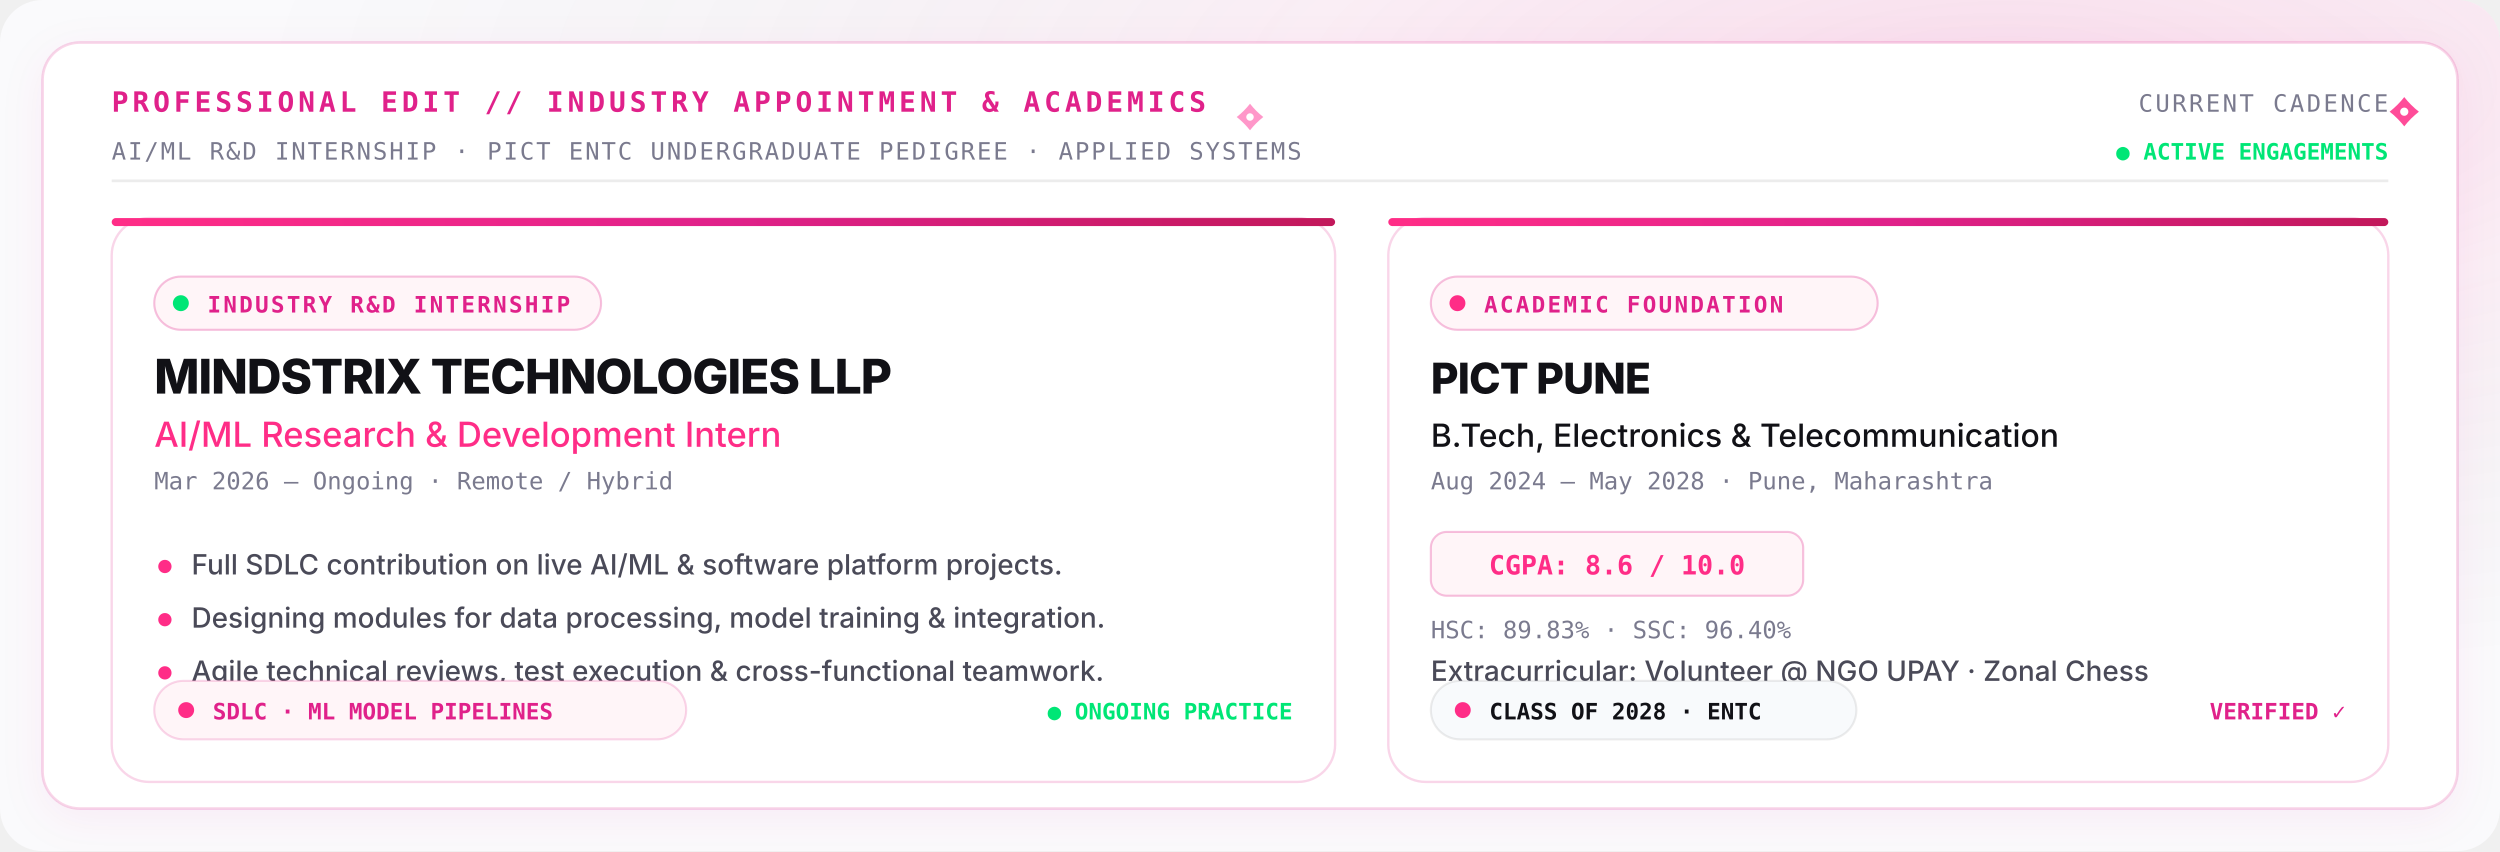
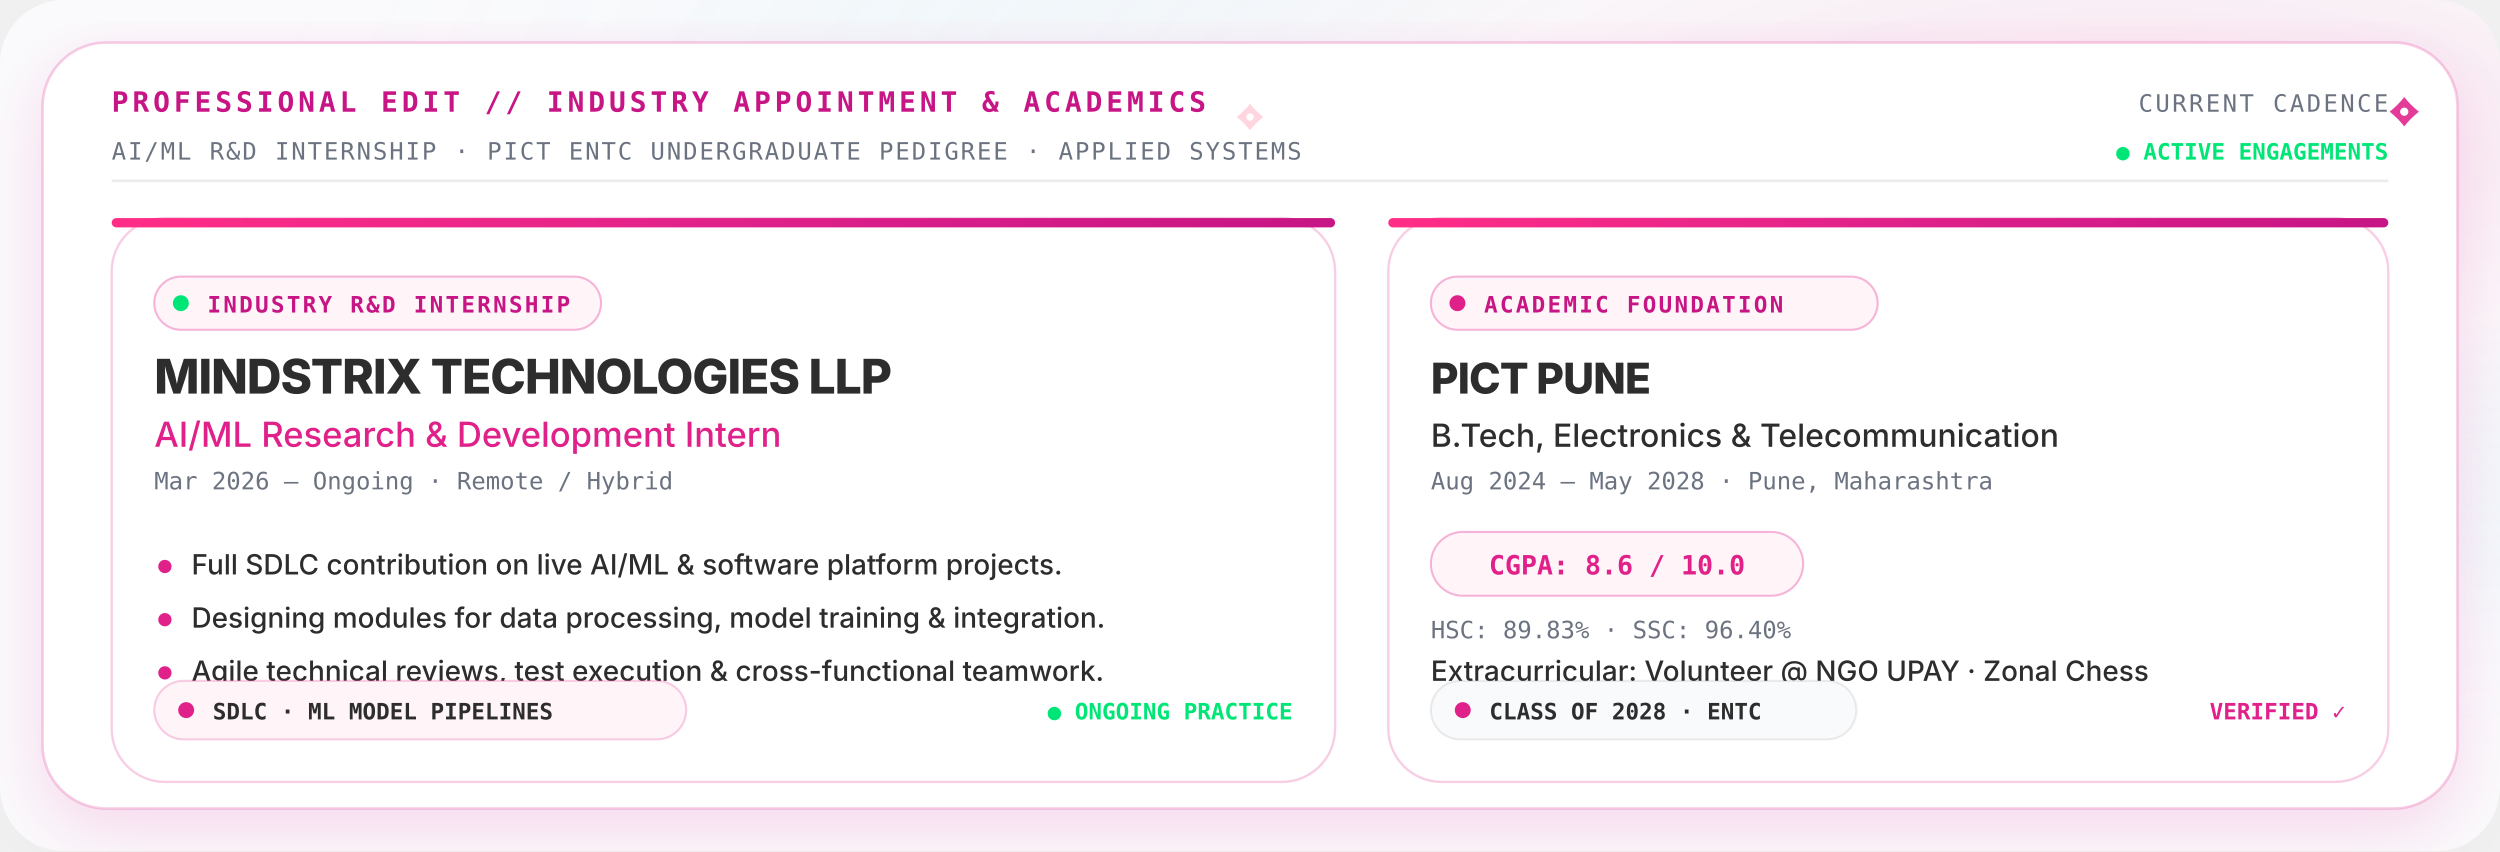
<svg xmlns="http://www.w3.org/2000/svg" viewBox="0 0 940 320" width="100%" height="320" fill="none">
  <defs>
    <style type="text/css">
        .display-title {
-           font-family: 'Plus Jakarta Sans', 'Inter', -apple-system, BlinkMacSystemFont, 'Segoe UI', Roboto, sans-serif;
+           font-family: 'Montserrat', 'Plus Jakarta Sans', 'Inter', -apple-system, BlinkMacSystemFont, 'Segoe UI', Roboto, sans-serif;
          font-weight: 800;
          letter-spacing: -0.02em;
        }
        .editorial-title {
          font-family: 'Cinzel', 'Playfair Display', 'Didot', Georgia, serif;
          font-weight: 700;
          letter-spacing: 0.08em;
        }
        .editorial-script {
-           font-family: 'Playfair Display', 'Dancing Script', 'Brush Script MT', Georgia, cursive;
-           font-style: italic;
+           font-family: 'Pacifico', 'Cinzel', 'Playfair Display', 'Brush Script MT', cursive, sans-serif;
          letter-spacing: 0.02em;
        }
        .editorial-sans {
-           font-family: 'Inter', -apple-system, BlinkMacSystemFont, 'Segoe UI', Roboto, sans-serif;
+           font-family: 'Poppins', 'Inter', -apple-system, BlinkMacSystemFont, 'Segoe UI', Roboto, sans-serif;
          font-weight: 500;
        }
        .code-mono {
          font-family: 'JetBrains Mono', 'SF Mono', 'Fira Code', Menlo, Consolas, monospace;
        }
        
        /* Subtle Shimmer &amp; Pulse Keyframes */
        @keyframes subtlePulse {
          0%, 100% { opacity: 0.85; }
          50% { opacity: 1; }
        }
        @keyframes glint {
          0%, 100% { transform: scale(0.95); opacity: 0.7; }
          50% { transform: scale(1.08); opacity: 1; }
        }
        
        .pulse-anim {
          animation: subtlePulse 3s ease-in-out infinite;
        }
        .glint-anim {
          animation: glint 3.5s ease-in-out infinite;
          transform-origin: center;
        }
      </style>
    <linearGradient id="exp_barbieGrad" x1="0%" y1="0%" x2="100%" y2="0%">
      <stop offset="0%" stop-color="#FF2D87" />
      <stop offset="50%" stop-color="#E0218A" />
-       <stop offset="100%" stop-color="#C2185B" />
+       <stop offset="100%" stop-color="#C71585" />
+     </linearGradient>
+     <linearGradient id="exp_blushGrad" x1="0%" y1="0%" x2="100%" y2="100%">
+       <stop offset="0%" stop-color="#FFFFFF" />
+       <stop offset="60%" stop-color="#FFF0F5" />
+       <stop offset="100%" stop-color="#FFD1DC" />
+     </linearGradient>
+     <linearGradient id="exp_cyanGrad" x1="0%" y1="0%" x2="100%" y2="0%">
+       <stop offset="0%" stop-color="#00B4D8" />
+       <stop offset="100%" stop-color="#0077B6" />
    </linearGradient>
    <linearGradient id="exp_cardGlass" x1="0%" y1="0%" x2="0%" y2="100%">
-       <stop offset="0%" stop-color="#151122" stop-opacity="0.94" />
-       <stop offset="100%" stop-color="#0E0B16" stop-opacity="0.97" />
-     </linearGradient>
-     <linearGradient id="exp_roseSatin" x1="0%" y1="0%" x2="100%" y2="100%">
-       <stop offset="0%" stop-color="#2D1124" />
-       <stop offset="100%" stop-color="#1A0D18" />
-     </linearGradient>
-     <linearGradient id="exp_lightSurfaceGrad" x1="0%" y1="0%" x2="0%" y2="100%">
-       <stop offset="0%" stop-color="#FFFFFF" />
-       <stop offset="100%" stop-color="#FFF5F8" />
+       <stop offset="0%" stop-color="#FFFFFF" stop-opacity="0.98" />
+       <stop offset="100%" stop-color="#FFF8FA" stop-opacity="0.95" />
    </linearGradient>
    <linearGradient id="exp_borderGrad" x1="0%" y1="0%" x2="100%" y2="100%">
-       <stop offset="0%" stop-color="#FF2D87" stop-opacity="0.45" />
-       <stop offset="40%" stop-color="#FF85C0" stop-opacity="0.20" />
-       <stop offset="70%" stop-color="#CBD5E1" stop-opacity="0.30" />
-       <stop offset="100%" stop-color="#E0218A" stop-opacity="0.35" />
-     </linearGradient>
-     <linearGradient id="exp_chromeGrad" x1="0%" y1="0%" x2="100%" y2="100%">
-       <stop offset="0%" stop-color="#FFFFFF" />
-       <stop offset="35%" stop-color="#F1F5F9" />
-       <stop offset="70%" stop-color="#CBD5E1" />
-       <stop offset="100%" stop-color="#E2E8F0" />
+       <stop offset="0%" stop-color="#E0218A" stop-opacity="0.40" />
+       <stop offset="45%" stop-color="#FFD1DC" stop-opacity="0.25" />
+       <stop offset="75%" stop-color="#00B4D8" stop-opacity="0.20" />
+       <stop offset="100%" stop-color="#C71585" stop-opacity="0.35" />
    </linearGradient>
    <linearGradient id="exp_goldGrad" x1="0%" y1="0%" x2="100%" y2="100%">
      <stop offset="0%" stop-color="#FDE68A" />
      <stop offset="50%" stop-color="#F59E0B" />
      <stop offset="100%" stop-color="#D97706" />
    </linearGradient>
-     <radialGradient id="exp_radialAura" cx="80%" cy="10%" r="70%">
-       <stop offset="0%" stop-color="#E0218A" stop-opacity="0.14" />
-       <stop offset="40%" stop-color="#FF2D87" stop-opacity="0.06" />
-       <stop offset="100%" stop-color="#0D0B14" stop-opacity="0" />
+     <radialGradient id="exp_radialAura" cx="85%" cy="15%" r="75%">
+       <stop offset="0%" stop-color="#E0218A" stop-opacity="0.12" />
+       <stop offset="35%" stop-color="#FFD1DC" stop-opacity="0.08" />
+       <stop offset="70%" stop-color="#00B4D8" stop-opacity="0.03" />
+       <stop offset="100%" stop-color="#FAFAFC" stop-opacity="0" />
    </radialGradient>
-     <filter id="exp_cardShadow" x="-5%" y="-5%" width="110%" height="115%">
-       <feDropShadow dx="0" dy="4" stdDeviation="8" flood-color="#E0218A" flood-opacity="0.06" />
+     <filter id="exp_cardShadow" x="-10%" y="-10%" width="120%" height="125%">
+       <feDropShadow dx="0" dy="8" stdDeviation="12" flood-color="#E0218A" flood-opacity="0.14" />
    </filter>
    <filter id="exp_pinkGlow" x="-20%" y="-20%" width="140%" height="140%">
      <feGaussianBlur stdDeviation="4" result="blur" />
      <feComposite in="SourceGraphic" in2="blur" operator="over" />
    </filter>
-     <filter id="exp_glowFilter" x="-20%" y="-20%" width="140%" height="140%">
-       <feGaussianBlur stdDeviation="6" result="blur" />
-       <feComposite in="SourceGraphic" in2="blur" operator="over" />
-     </filter>
  </defs>
-   <rect width="940" height="320" rx="16" fill="#FAFAFC" />
-   <rect width="940" height="320" rx="16" fill="url(#exp_radialAura)" />
-   <rect x="16" y="16" width="908" height="288" rx="14" fill="#FFFFFF" stroke="rgba(224, 33, 138, 0.18)" stroke-width="1" filter="url(#exp_cardShadow)" />
+   <rect width="940" height="320" rx="24" fill="#FAFAFC" />
+   <rect width="940" height="320" rx="24" fill="url(#exp_radialAura)" />
+   <rect x="16" y="16" width="908" height="288" rx="24" fill="#FFFFFF" stroke="rgba(224, 33, 138, 0.22)" stroke-width="1" filter="url(#exp_cardShadow)" />
  <g transform="translate(42, 42)">
-     <text x="0" y="0" class="code-mono" font-size="10.5" font-weight="700" fill="#E0218A" letter-spacing="0.14em">
+     <text x="0" y="0" class="code-mono" font-size="10.5" font-weight="700" fill="#C71585" letter-spacing="0.14em">
        PROFESSIONAL EDIT // INDUSTRY APPOINTMENT &amp; ACADEMICS
      </text>
-     <text x="0" y="18" class="code-mono" font-size="9" fill="#7A7A8E" letter-spacing="0.08em">
+     <text x="0" y="18" class="code-mono" font-size="9" fill="#6B7280" letter-spacing="0.08em">
        AI/ML R&amp;D INTERNSHIP · PICT ENTC UNDERGRADUATE PEDIGREE · APPLIED SYSTEMS
      </text>
  </g>
  <g transform="translate(898, 42)">
-     <text x="0" y="0" text-anchor="end" class="code-mono" font-size="9" fill="#7A7A8E" letter-spacing="0.1em">
+     <text x="0" y="0" text-anchor="end" class="code-mono" font-size="9" fill="#6B7280" letter-spacing="0.1em">
        CURRENT CADENCE
      </text>
    <text x="0" y="18" text-anchor="end" class="code-mono" font-size="8.5" fill="#00E676" font-weight="700">
        ● ACTIVE ENGAGEMENTS
      </text>
  </g>
  <line x1="42" y1="68" x2="898" y2="68" stroke="rgba(17, 17, 22, 0.08)" stroke-width="1" />
  <g transform="translate(42, 82)">
-     <rect x="0" y="0" width="460" height="212" rx="14" fill="#FFFFFF" stroke="rgba(224, 33, 138, 0.18)" stroke-width="0.9" />
-     <rect x="0" y="0" width="460" height="3" rx="1.5" fill="url(#exp_barbieGrad)" />
+     <rect x="0" y="0" width="460" height="212" rx="20" fill="#FFFFFF" stroke="rgba(224, 33, 138, 0.22)" stroke-width="0.9" />
+     <rect x="0" y="0" width="460" height="3.5" rx="1.75" fill="url(#exp_barbieGrad)" />
    <g transform="translate(16, 22)">
-       <rect x="0" y="0" width="168" height="20" rx="10" fill="#FFF5F8" stroke="rgba(224, 33, 138, 0.28)" stroke-width="0.8" />
+       <rect x="0" y="0" width="168" height="20" rx="10" fill="#FFF5F8" stroke="rgba(224, 33, 138, 0.32)" stroke-width="0.8" />
      <circle cx="10" cy="10" r="3" fill="#00E676">
        <animate attributeName="opacity" values="0.4;1;0.4" dur="2s" repeatCount="indefinite" />
      </circle>
-       <text x="20" y="13.5" class="code-mono" font-size="8.5" font-weight="700" fill="#E0218A" letter-spacing="0.1em">
+       <text x="20" y="13.5" class="code-mono" font-size="8.5" font-weight="700" fill="#C71585" letter-spacing="0.1em">
          INDUSTRY R&amp;D INTERNSHIP
        </text>
    </g>
    <g transform="translate(16, 66)">
-       <text x="0" y="0" class="display-title" font-size="18" font-weight="800" fill="#111116">
+       <text x="0" y="0" class="display-title" font-size="18" font-weight="800" fill="#2D2D2D">
          MINDSTRIX TECHNOLOGIES LLP
        </text>
-       <text x="0" y="20" class="editorial-sans" font-size="13" font-weight="700" fill="#FF2D87">
+       <text x="0" y="20" class="editorial-sans" font-size="13" font-weight="700" fill="#E0218A">
          AI/ML Research &amp; Development Intern
        </text>
-       <text x="0" y="36" class="code-mono" font-size="9" fill="#7A7A8E">
+       <text x="0" y="36" class="code-mono" font-size="9" fill="#6B7280">
          Mar 2026 – Ongoing · Remote / Hybrid
        </text>
    </g>
    <g transform="translate(16, 126)">
-       <circle cx="4" cy="5" r="2.5" fill="#FF2D87" />
-       <text x="14" y="8" class="editorial-sans" font-size="10.5" fill="#4A4A58">
+       <circle cx="4" cy="5" r="2.5" fill="#E0218A" />
+       <text x="14" y="8" class="editorial-sans" font-size="10.5" fill="#2D2D2D">
          Full SDLC contribution on live AI/ML &amp; software platform projects.
        </text>
-       <circle cx="4" cy="25" r="2.5" fill="#FF2D87" />
-       <text x="14" y="28" class="editorial-sans" font-size="10.5" fill="#4A4A58">
+       <circle cx="4" cy="25" r="2.5" fill="#E0218A" />
+       <text x="14" y="28" class="editorial-sans" font-size="10.5" fill="#2D2D2D">
          Designing modules for data processing, model training &amp; integration.
        </text>
-       <circle cx="4" cy="45" r="2.5" fill="#FF2D87" />
-       <text x="14" y="48" class="editorial-sans" font-size="10.5" fill="#4A4A58">
+       <circle cx="4" cy="45" r="2.5" fill="#E0218A" />
+       <text x="14" y="48" class="editorial-sans" font-size="10.5" fill="#2D2D2D">
          Agile technical reviews, test execution &amp; cross-functional teamwork.
        </text>
    </g>
    <g transform="translate(16, 186)">
-       <rect x="0" y="-12" width="200" height="22" rx="11" fill="#FFF5F8" stroke="rgba(224, 33, 138, 0.18)" stroke-width="0.8" />
-       <circle cx="12" cy="-1" r="3" fill="#FF2D87" />
-       <text x="22" y="2.5" class="code-mono" font-size="8.5" font-weight="700" fill="#E0218A">
+       <rect x="0" y="-12" width="200" height="22" rx="11" fill="#FFF5F8" stroke="rgba(224, 33, 138, 0.22)" stroke-width="0.8" />
+       <circle cx="12" cy="-1" r="3" fill="#E0218A" />
+       <text x="22" y="2.5" class="code-mono" font-size="8.5" font-weight="700" fill="#2D2D2D">
          SDLC · ML MODEL PIPELINES
        </text>
      <text x="428" y="2.5" text-anchor="end" class="code-mono" font-size="8.5" fill="#00E676" font-weight="700">
          ● ONGOING PRACTICE
        </text>
    </g>
  </g>
  <g transform="translate(522, 82)">
-     <rect x="0" y="0" width="376" height="212" rx="14" fill="#FFFFFF" stroke="rgba(224, 33, 138, 0.18)" stroke-width="0.9" />
-     <rect x="0" y="0" width="376" height="3" rx="1.5" fill="url(#exp_barbieGrad)" />
+     <rect x="0" y="0" width="376" height="212" rx="20" fill="#FFFFFF" stroke="rgba(224, 33, 138, 0.22)" stroke-width="0.9" />
+     <rect x="0" y="0" width="376" height="3.5" rx="1.75" fill="url(#exp_barbieGrad)" />
    <g transform="translate(16, 22)">
-       <rect x="0" y="0" width="168" height="20" rx="10" fill="#FFF5F8" stroke="rgba(224, 33, 138, 0.28)" stroke-width="0.8" />
-       <circle cx="10" cy="10" r="3" fill="#FF2D87" />
-       <text x="20" y="13.5" class="code-mono" font-size="8.5" font-weight="700" fill="#E0218A" letter-spacing="0.1em">
+       <rect x="0" y="0" width="168" height="20" rx="10" fill="#FFF5F8" stroke="rgba(224, 33, 138, 0.32)" stroke-width="0.8" />
+       <circle cx="10" cy="10" r="3" fill="#E0218A" />
+       <text x="20" y="13.5" class="code-mono" font-size="8.5" font-weight="700" fill="#C71585" letter-spacing="0.1em">
          ACADEMIC FOUNDATION
        </text>
    </g>
    <g transform="translate(16, 66)">
-       <text x="0" y="0" class="display-title" font-size="16" font-weight="800" fill="#111116">
+       <text x="0" y="0" class="display-title" font-size="16" font-weight="800" fill="#2D2D2D">
          PICT PUNE
        </text>
-       <text x="0" y="20" class="editorial-sans" font-size="12" font-weight="700" fill="#111116">
+       <text x="0" y="20" class="editorial-sans" font-size="12" font-weight="700" fill="#2D2D2D">
          B.Tech, Electronics &amp; Telecommunication
        </text>
-       <text x="0" y="36" class="code-mono" font-size="9" fill="#7A7A8E">
+       <text x="0" y="36" class="code-mono" font-size="9" fill="#6B7280">
          Aug 2024 – May 2028 · Pune, Maharashtra
        </text>
    </g>
    <g transform="translate(16, 126)">
-       <rect x="0" y="-8" width="140" height="24" rx="6" fill="#FFF5F8" stroke="rgba(224, 33, 138, 0.28)" stroke-width="0.8" />
-       <text x="70" y="8" text-anchor="middle" class="code-mono" font-size="10" font-weight="800" fill="#FF2D87">
+       <rect x="0" y="-8" width="140" height="24" rx="12" fill="#FFF5F8" stroke="rgba(224, 33, 138, 0.32)" stroke-width="0.8" />
+       <text x="70" y="8" text-anchor="middle" class="code-mono" font-size="10" font-weight="800" fill="#E0218A">
          CGPA: 8.6 / 10.0
        </text>
-       <text x="0" y="32" class="code-mono" font-size="9" fill="#7A7A8E">
+       <text x="0" y="32" class="code-mono" font-size="9" fill="#6B7280">
          HSC: 89.83% · SSC: 96.40%
        </text>
-       <text x="0" y="48" class="editorial-sans" font-size="10.5" fill="#4A4A58">
+       <text x="0" y="48" class="editorial-sans" font-size="10.5" fill="#2D2D2D">
          Extracurricular: Volunteer @ NGO UPAY · Zonal Chess
        </text>
    </g>
    <g transform="translate(16, 186)">
      <rect x="0" y="-12" width="160" height="22" rx="11" fill="#F8FAFC" stroke="rgba(17, 17, 22, 0.08)" stroke-width="0.8" />
-       <circle cx="12" cy="-1" r="3" fill="#FF2D87" />
-       <text x="22" y="2.5" class="code-mono" font-size="8.5" font-weight="700" fill="#111116">
+       <circle cx="12" cy="-1" r="3" fill="#E0218A" />
+       <text x="22" y="2.5" class="code-mono" font-size="8.5" font-weight="700" fill="#2D2D2D">
          CLASS OF 2028 · ENTC
        </text>
      <text x="344" y="2.5" text-anchor="end" class="code-mono" font-size="8.5" font-weight="700" fill="#E0218A">
          VERIFIED ✓
        </text>
    </g>
  </g>
  <g class="glint-anim" style="transform-origin: 904px 42px;">
-     <path d="         M 904 36.5         Q 906.42 39.58 909.5 42         Q 906.42 44.42 904 47.5         Q 901.58 44.42 898.5 42         Q 901.58 39.58 904 36.5         Z" fill="#FF2D87" opacity="0.85" />
+     <path d="         M 904 36.5         Q 906.42 39.58 909.5 42         Q 906.42 44.42 904 47.5         Q 901.58 44.42 898.5 42         Q 901.58 39.58 904 36.5         Z" fill="#E0218A" opacity="0.88" />
    <circle cx="904" cy="42" r="1.54" fill="#FFFFFF" />
  </g>
  <g class="glint-anim" style="transform-origin: 470px 44px;">
-     <path d="         M 470 39         Q 472.2 41.8 475 44         Q 472.2 46.2 470 49         Q 467.8 46.2 465 44         Q 467.8 41.8 470 39         Z" fill="#FF85C0" opacity="0.85" />
+     <path d="         M 470 39         Q 472.2 41.8 475 44         Q 472.2 46.2 470 49         Q 467.8 46.2 465 44         Q 467.8 41.8 470 39         Z" fill="#FFD1DC" opacity="0.88" />
    <circle cx="470" cy="44" r="1.4" fill="#FFFFFF" />
  </g>
</svg>
